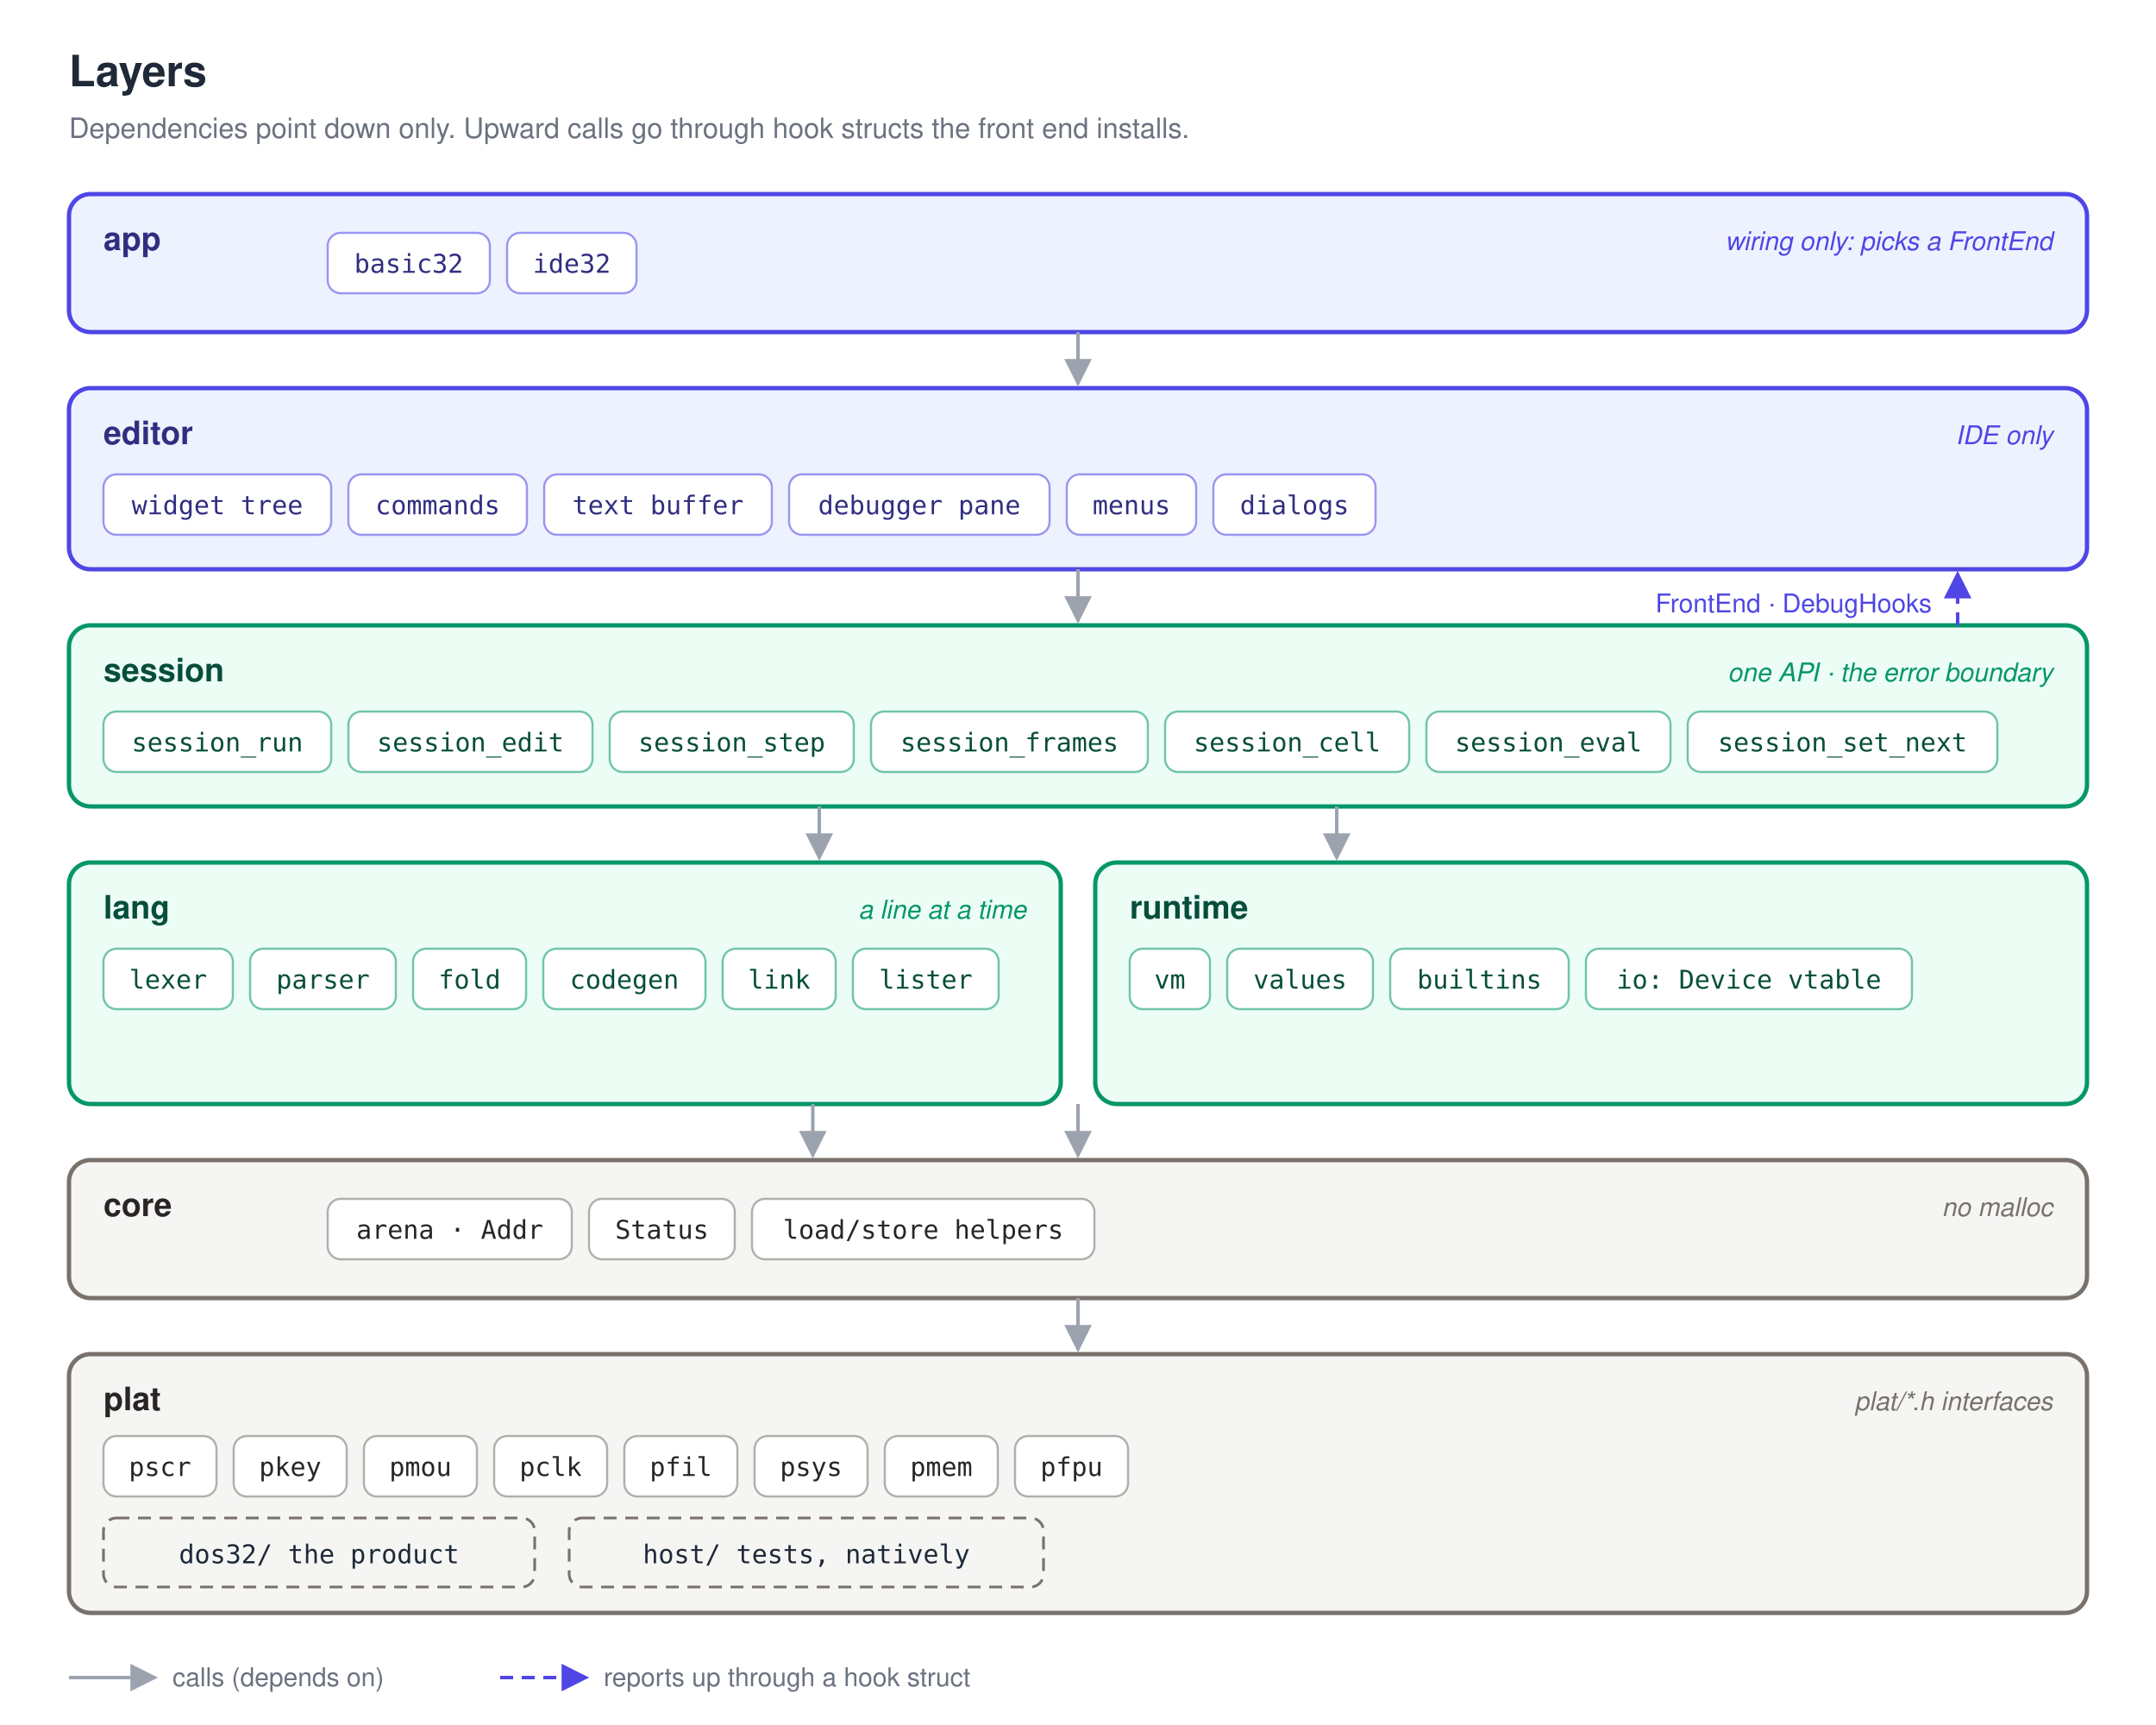
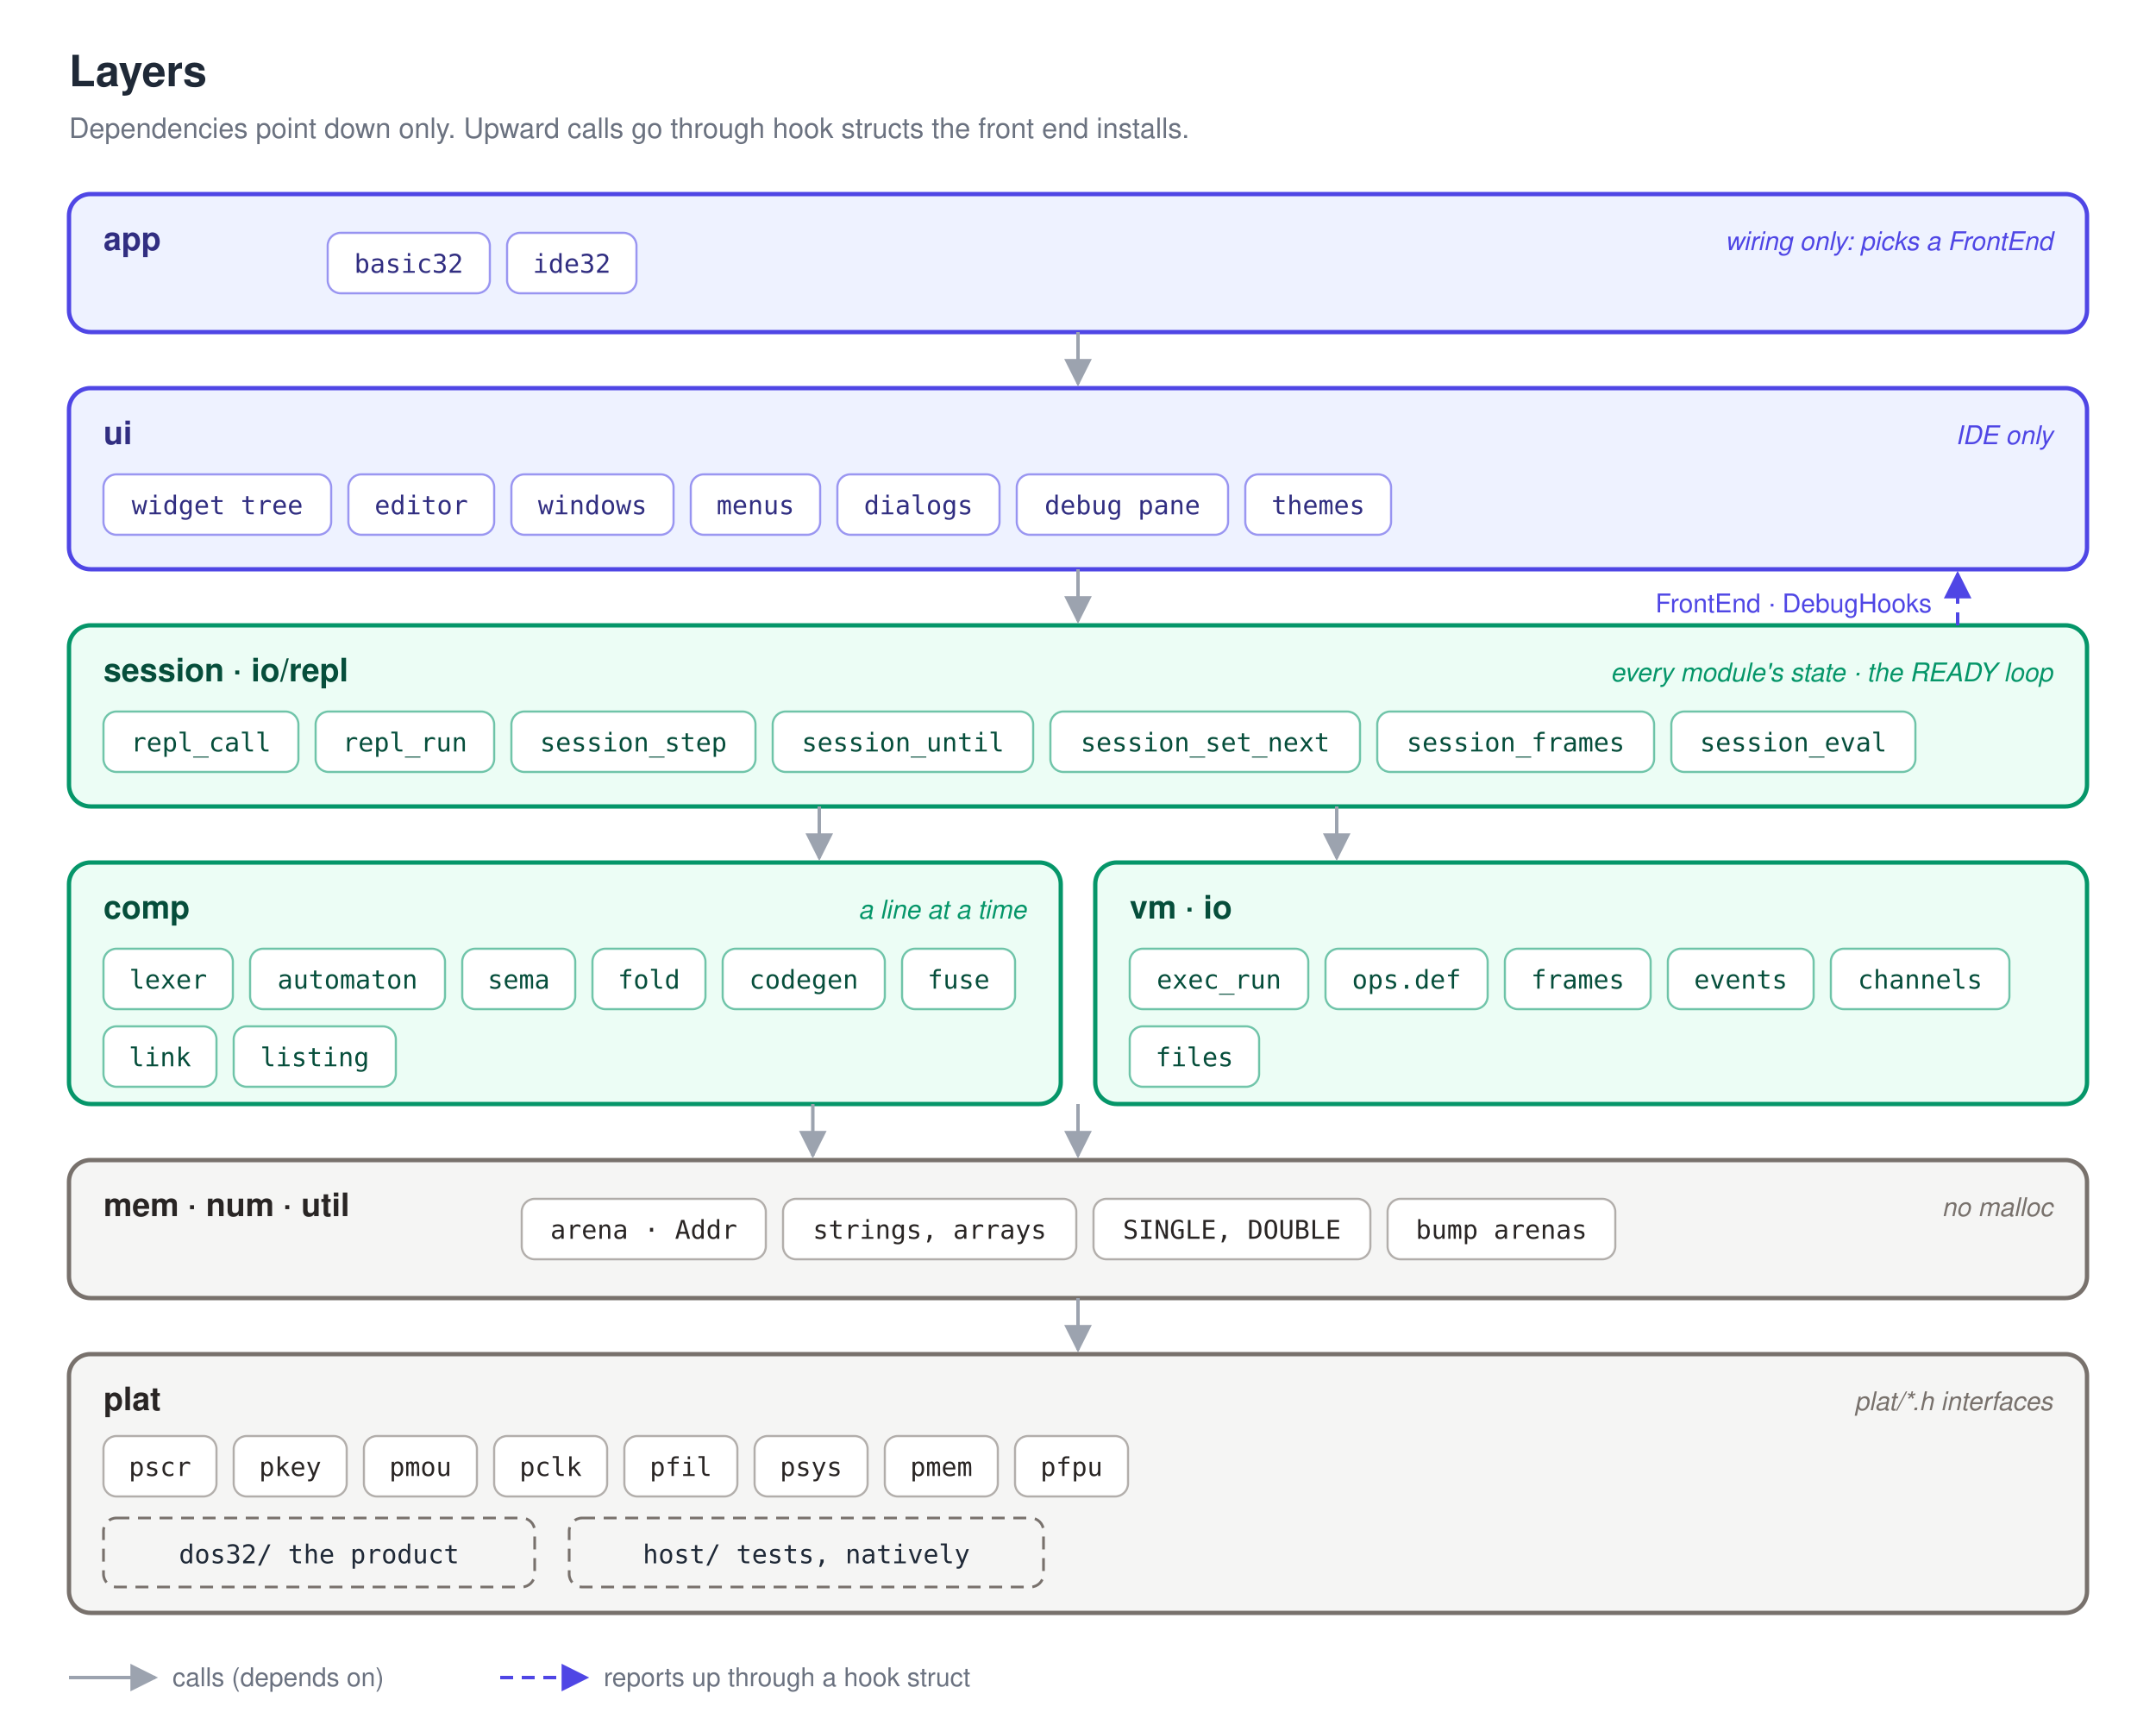
<svg xmlns="http://www.w3.org/2000/svg" width="1000" height="800" viewBox="0 0 1000 800">
  <defs>
    <marker id="ah4f46e5" viewBox="0 0 10 10" refX="9" refY="5" markerWidth="8" markerHeight="8" orient="auto-start-reverse">
      <path d="M0,0 L10,5 L0,10 z" fill="#4f46e5" />
    </marker>
    <marker id="ah9ca3af" viewBox="0 0 10 10" refX="9" refY="5" markerWidth="8" markerHeight="8" orient="auto-start-reverse">
      <path d="M0,0 L10,5 L0,10 z" fill="#9ca3af" />
    </marker>
  </defs>
  <rect width="1000" height="800" fill="#ffffff" />
  <text x="32" y="40" font-family="-apple-system, 'Segoe UI', Helvetica, Arial, sans-serif" font-size="20" font-weight="700" fill="#1f2937" text-anchor="start">Layers</text>
  <text x="32" y="64" font-family="-apple-system, 'Segoe UI', Helvetica, Arial, sans-serif" font-size="13" font-weight="400" fill="#6b7280" text-anchor="start">Dependencies point down only. Upward calls go through hook structs the front end installs.</text>
  <rect x="32" y="90" width="936" height="64" rx="10" fill="#eef2ff" stroke="#4f46e5" stroke-width="2" />
  <text x="48" y="116" font-family="-apple-system, 'Segoe UI', Helvetica, Arial, sans-serif" font-size="15" font-weight="700" fill="#312e81" text-anchor="start">app</text>
  <text x="952" y="116" font-family="-apple-system, 'Segoe UI', Helvetica, Arial, sans-serif" font-size="12" font-weight="400" fill="#4f46e5" text-anchor="end" font-style="italic">wiring only: picks a FrontEnd</text>
  <rect x="152" y="108" width="75.2" height="28" rx="6" fill="#ffffff" stroke="#4f46e5" stroke-opacity="0.55" />
  <text x="189.6" y="126.5" font-family="'SF Mono', Menlo, Consolas, monospace" font-size="12" font-weight="400" fill="#312e81" text-anchor="middle">basic32</text>
  <rect x="235.2" y="108" width="60.0" height="28" rx="6" fill="#ffffff" stroke="#4f46e5" stroke-opacity="0.55" />
  <text x="265.2" y="126.5" font-family="'SF Mono', Menlo, Consolas, monospace" font-size="12" font-weight="400" fill="#312e81" text-anchor="middle">ide32</text>
  <rect x="32" y="180" width="936" height="84" rx="10" fill="#eef2ff" stroke="#4f46e5" stroke-width="2" />
-   <text x="48" y="206" font-family="-apple-system, 'Segoe UI', Helvetica, Arial, sans-serif" font-size="15" font-weight="700" fill="#312e81" text-anchor="start">editor</text>
+   <text x="48" y="206" font-family="-apple-system, 'Segoe UI', Helvetica, Arial, sans-serif" font-size="15" font-weight="700" fill="#312e81" text-anchor="start">ui</text>
  <text x="952" y="206" font-family="-apple-system, 'Segoe UI', Helvetica, Arial, sans-serif" font-size="12" font-weight="400" fill="#4f46e5" text-anchor="end" font-style="italic">IDE only</text>
  <rect x="48" y="220" width="105.6" height="28" rx="6" fill="#ffffff" stroke="#4f46e5" stroke-opacity="0.55" />
  <text x="100.8" y="238.5" font-family="'SF Mono', Menlo, Consolas, monospace" font-size="12" font-weight="400" fill="#312e81" text-anchor="middle">widget tree</text>
-   <rect x="161.6" y="220" width="82.8" height="28" rx="6" fill="#ffffff" stroke="#4f46e5" stroke-opacity="0.55" />
-   <text x="203.0" y="238.5" font-family="'SF Mono', Menlo, Consolas, monospace" font-size="12" font-weight="400" fill="#312e81" text-anchor="middle">commands</text>
-   <rect x="252.4" y="220" width="105.6" height="28" rx="6" fill="#ffffff" stroke="#4f46e5" stroke-opacity="0.55" />
-   <text x="305.2" y="238.5" font-family="'SF Mono', Menlo, Consolas, monospace" font-size="12" font-weight="400" fill="#312e81" text-anchor="middle">text buffer</text>
-   <rect x="366.0" y="220" width="120.8" height="28" rx="6" fill="#ffffff" stroke="#4f46e5" stroke-opacity="0.55" />
-   <text x="426.4" y="238.5" font-family="'SF Mono', Menlo, Consolas, monospace" font-size="12" font-weight="400" fill="#312e81" text-anchor="middle">debugger pane</text>
-   <rect x="494.8" y="220" width="60.0" height="28" rx="6" fill="#ffffff" stroke="#4f46e5" stroke-opacity="0.55" />
-   <text x="524.8" y="238.5" font-family="'SF Mono', Menlo, Consolas, monospace" font-size="12" font-weight="400" fill="#312e81" text-anchor="middle">menus</text>
-   <rect x="562.8" y="220" width="75.2" height="28" rx="6" fill="#ffffff" stroke="#4f46e5" stroke-opacity="0.55" />
-   <text x="600.4" y="238.5" font-family="'SF Mono', Menlo, Consolas, monospace" font-size="12" font-weight="400" fill="#312e81" text-anchor="middle">dialogs</text>
+   <rect x="161.6" y="220" width="67.6" height="28" rx="6" fill="#ffffff" stroke="#4f46e5" stroke-opacity="0.55" />
+   <text x="195.4" y="238.5" font-family="'SF Mono', Menlo, Consolas, monospace" font-size="12" font-weight="400" fill="#312e81" text-anchor="middle">editor</text>
+   <rect x="237.2" y="220" width="75.2" height="28" rx="6" fill="#ffffff" stroke="#4f46e5" stroke-opacity="0.55" />
+   <text x="274.8" y="238.5" font-family="'SF Mono', Menlo, Consolas, monospace" font-size="12" font-weight="400" fill="#312e81" text-anchor="middle">windows</text>
+   <rect x="320.4" y="220" width="60.0" height="28" rx="6" fill="#ffffff" stroke="#4f46e5" stroke-opacity="0.55" />
+   <text x="350.4" y="238.5" font-family="'SF Mono', Menlo, Consolas, monospace" font-size="12" font-weight="400" fill="#312e81" text-anchor="middle">menus</text>
+   <rect x="388.4" y="220" width="75.2" height="28" rx="6" fill="#ffffff" stroke="#4f46e5" stroke-opacity="0.55" />
+   <text x="426.0" y="238.5" font-family="'SF Mono', Menlo, Consolas, monospace" font-size="12" font-weight="400" fill="#312e81" text-anchor="middle">dialogs</text>
+   <rect x="471.6" y="220" width="98.0" height="28" rx="6" fill="#ffffff" stroke="#4f46e5" stroke-opacity="0.55" />
+   <text x="520.6" y="238.5" font-family="'SF Mono', Menlo, Consolas, monospace" font-size="12" font-weight="400" fill="#312e81" text-anchor="middle">debug pane</text>
+   <rect x="577.6" y="220" width="67.6" height="28" rx="6" fill="#ffffff" stroke="#4f46e5" stroke-opacity="0.55" />
+   <text x="611.4" y="238.5" font-family="'SF Mono', Menlo, Consolas, monospace" font-size="12" font-weight="400" fill="#312e81" text-anchor="middle">themes</text>
  <rect x="32" y="290" width="936" height="84" rx="10" fill="#ecfdf5" stroke="#059669" stroke-width="2" />
-   <text x="48" y="316" font-family="-apple-system, 'Segoe UI', Helvetica, Arial, sans-serif" font-size="15" font-weight="700" fill="#064e3b" text-anchor="start">session</text>
-   <text x="952" y="316" font-family="-apple-system, 'Segoe UI', Helvetica, Arial, sans-serif" font-size="12" font-weight="400" fill="#059669" text-anchor="end" font-style="italic">one API · the error boundary</text>
-   <rect x="48" y="330" width="105.6" height="28" rx="6" fill="#ffffff" stroke="#059669" stroke-opacity="0.55" />
-   <text x="100.8" y="348.5" font-family="'SF Mono', Menlo, Consolas, monospace" font-size="12" font-weight="400" fill="#064e3b" text-anchor="middle">session_run</text>
-   <rect x="161.6" y="330" width="113.2" height="28" rx="6" fill="#ffffff" stroke="#059669" stroke-opacity="0.55" />
-   <text x="218.2" y="348.5" font-family="'SF Mono', Menlo, Consolas, monospace" font-size="12" font-weight="400" fill="#064e3b" text-anchor="middle">session_edit</text>
-   <rect x="282.8" y="330" width="113.2" height="28" rx="6" fill="#ffffff" stroke="#059669" stroke-opacity="0.55" />
-   <text x="339.4" y="348.5" font-family="'SF Mono', Menlo, Consolas, monospace" font-size="12" font-weight="400" fill="#064e3b" text-anchor="middle">session_step</text>
-   <rect x="404" y="330" width="128.4" height="28" rx="6" fill="#ffffff" stroke="#059669" stroke-opacity="0.55" />
-   <text x="468.2" y="348.5" font-family="'SF Mono', Menlo, Consolas, monospace" font-size="12" font-weight="400" fill="#064e3b" text-anchor="middle">session_frames</text>
-   <rect x="540.4" y="330" width="113.2" height="28" rx="6" fill="#ffffff" stroke="#059669" stroke-opacity="0.55" />
-   <text x="597" y="348.5" font-family="'SF Mono', Menlo, Consolas, monospace" font-size="12" font-weight="400" fill="#064e3b" text-anchor="middle">session_cell</text>
-   <rect x="661.6" y="330" width="113.2" height="28" rx="6" fill="#ffffff" stroke="#059669" stroke-opacity="0.55" />
-   <text x="718.2" y="348.5" font-family="'SF Mono', Menlo, Consolas, monospace" font-size="12" font-weight="400" fill="#064e3b" text-anchor="middle">session_eval</text>
-   <rect x="782.8" y="330" width="143.6" height="28" rx="6" fill="#ffffff" stroke="#059669" stroke-opacity="0.55" />
-   <text x="854.6" y="348.5" font-family="'SF Mono', Menlo, Consolas, monospace" font-size="12" font-weight="400" fill="#064e3b" text-anchor="middle">session_set_next</text>
+   <text x="48" y="316" font-family="-apple-system, 'Segoe UI', Helvetica, Arial, sans-serif" font-size="15" font-weight="700" fill="#064e3b" text-anchor="start">session · io/repl</text>
+   <text x="952" y="316" font-family="-apple-system, 'Segoe UI', Helvetica, Arial, sans-serif" font-size="12" font-weight="400" fill="#059669" text-anchor="end" font-style="italic">every module's state · the READY loop</text>
+   <rect x="48" y="330" width="90.4" height="28" rx="6" fill="#ffffff" stroke="#059669" stroke-opacity="0.55" />
+   <text x="93.2" y="348.5" font-family="'SF Mono', Menlo, Consolas, monospace" font-size="12" font-weight="400" fill="#064e3b" text-anchor="middle">repl_call</text>
+   <rect x="146.4" y="330" width="82.8" height="28" rx="6" fill="#ffffff" stroke="#059669" stroke-opacity="0.55" />
+   <text x="187.8" y="348.5" font-family="'SF Mono', Menlo, Consolas, monospace" font-size="12" font-weight="400" fill="#064e3b" text-anchor="middle">repl_run</text>
+   <rect x="237.2" y="330" width="113.2" height="28" rx="6" fill="#ffffff" stroke="#059669" stroke-opacity="0.55" />
+   <text x="293.8" y="348.5" font-family="'SF Mono', Menlo, Consolas, monospace" font-size="12" font-weight="400" fill="#064e3b" text-anchor="middle">session_step</text>
+   <rect x="358.4" y="330" width="120.8" height="28" rx="6" fill="#ffffff" stroke="#059669" stroke-opacity="0.55" />
+   <text x="418.8" y="348.5" font-family="'SF Mono', Menlo, Consolas, monospace" font-size="12" font-weight="400" fill="#064e3b" text-anchor="middle">session_until</text>
+   <rect x="487.2" y="330" width="143.6" height="28" rx="6" fill="#ffffff" stroke="#059669" stroke-opacity="0.55" />
+   <text x="559.0" y="348.5" font-family="'SF Mono', Menlo, Consolas, monospace" font-size="12" font-weight="400" fill="#064e3b" text-anchor="middle">session_set_next</text>
+   <rect x="638.8" y="330" width="128.4" height="28" rx="6" fill="#ffffff" stroke="#059669" stroke-opacity="0.55" />
+   <text x="703.0" y="348.5" font-family="'SF Mono', Menlo, Consolas, monospace" font-size="12" font-weight="400" fill="#064e3b" text-anchor="middle">session_frames</text>
+   <rect x="775.2" y="330" width="113.2" height="28" rx="6" fill="#ffffff" stroke="#059669" stroke-opacity="0.55" />
+   <text x="831.8" y="348.5" font-family="'SF Mono', Menlo, Consolas, monospace" font-size="12" font-weight="400" fill="#064e3b" text-anchor="middle">session_eval</text>
  <rect x="32" y="400" width="460.0" height="112" rx="10" fill="#ecfdf5" stroke="#059669" stroke-width="2" />
-   <text x="48" y="426" font-family="-apple-system, 'Segoe UI', Helvetica, Arial, sans-serif" font-size="15" font-weight="700" fill="#064e3b" text-anchor="start">lang</text>
+   <text x="48" y="426" font-family="-apple-system, 'Segoe UI', Helvetica, Arial, sans-serif" font-size="15" font-weight="700" fill="#064e3b" text-anchor="start">comp</text>
  <text x="476.0" y="426" font-family="-apple-system, 'Segoe UI', Helvetica, Arial, sans-serif" font-size="12" font-weight="400" fill="#059669" text-anchor="end" font-style="italic">a line at a time</text>
  <rect x="48" y="440" width="60.0" height="28" rx="6" fill="#ffffff" stroke="#059669" stroke-opacity="0.55" />
  <text x="78.0" y="458.5" font-family="'SF Mono', Menlo, Consolas, monospace" font-size="12" font-weight="400" fill="#064e3b" text-anchor="middle">lexer</text>
-   <rect x="116.0" y="440" width="67.6" height="28" rx="6" fill="#ffffff" stroke="#059669" stroke-opacity="0.55" />
-   <text x="149.8" y="458.5" font-family="'SF Mono', Menlo, Consolas, monospace" font-size="12" font-weight="400" fill="#064e3b" text-anchor="middle">parser</text>
-   <rect x="191.6" y="440" width="52.4" height="28" rx="6" fill="#ffffff" stroke="#059669" stroke-opacity="0.55" />
-   <text x="217.8" y="458.5" font-family="'SF Mono', Menlo, Consolas, monospace" font-size="12" font-weight="400" fill="#064e3b" text-anchor="middle">fold</text>
-   <rect x="252.0" y="440" width="75.2" height="28" rx="6" fill="#ffffff" stroke="#059669" stroke-opacity="0.55" />
-   <text x="289.6" y="458.5" font-family="'SF Mono', Menlo, Consolas, monospace" font-size="12" font-weight="400" fill="#064e3b" text-anchor="middle">codegen</text>
-   <rect x="335.2" y="440" width="52.4" height="28" rx="6" fill="#ffffff" stroke="#059669" stroke-opacity="0.55" />
-   <text x="361.4" y="458.5" font-family="'SF Mono', Menlo, Consolas, monospace" font-size="12" font-weight="400" fill="#064e3b" text-anchor="middle">link</text>
-   <rect x="395.6" y="440" width="67.6" height="28" rx="6" fill="#ffffff" stroke="#059669" stroke-opacity="0.55" />
-   <text x="429.4" y="458.5" font-family="'SF Mono', Menlo, Consolas, monospace" font-size="12" font-weight="400" fill="#064e3b" text-anchor="middle">lister</text>
+   <rect x="116.0" y="440" width="90.4" height="28" rx="6" fill="#ffffff" stroke="#059669" stroke-opacity="0.55" />
+   <text x="161.2" y="458.5" font-family="'SF Mono', Menlo, Consolas, monospace" font-size="12" font-weight="400" fill="#064e3b" text-anchor="middle">automaton</text>
+   <rect x="214.4" y="440" width="52.4" height="28" rx="6" fill="#ffffff" stroke="#059669" stroke-opacity="0.55" />
+   <text x="240.6" y="458.5" font-family="'SF Mono', Menlo, Consolas, monospace" font-size="12" font-weight="400" fill="#064e3b" text-anchor="middle">sema</text>
+   <rect x="274.8" y="440" width="52.4" height="28" rx="6" fill="#ffffff" stroke="#059669" stroke-opacity="0.55" />
+   <text x="301" y="458.5" font-family="'SF Mono', Menlo, Consolas, monospace" font-size="12" font-weight="400" fill="#064e3b" text-anchor="middle">fold</text>
+   <rect x="335.2" y="440" width="75.2" height="28" rx="6" fill="#ffffff" stroke="#059669" stroke-opacity="0.55" />
+   <text x="372.8" y="458.5" font-family="'SF Mono', Menlo, Consolas, monospace" font-size="12" font-weight="400" fill="#064e3b" text-anchor="middle">codegen</text>
+   <rect x="418.4" y="440" width="52.4" height="28" rx="6" fill="#ffffff" stroke="#059669" stroke-opacity="0.55" />
+   <text x="444.6" y="458.5" font-family="'SF Mono', Menlo, Consolas, monospace" font-size="12" font-weight="400" fill="#064e3b" text-anchor="middle">fuse</text>
+   <rect x="48" y="476" width="52.4" height="28" rx="6" fill="#ffffff" stroke="#059669" stroke-opacity="0.55" />
+   <text x="74.2" y="494.5" font-family="'SF Mono', Menlo, Consolas, monospace" font-size="12" font-weight="400" fill="#064e3b" text-anchor="middle">link</text>
+   <rect x="108.4" y="476" width="75.2" height="28" rx="6" fill="#ffffff" stroke="#059669" stroke-opacity="0.55" />
+   <text x="146.0" y="494.5" font-family="'SF Mono', Menlo, Consolas, monospace" font-size="12" font-weight="400" fill="#064e3b" text-anchor="middle">listing</text>
  <rect x="508.0" y="400" width="460.0" height="112" rx="10" fill="#ecfdf5" stroke="#059669" stroke-width="2" />
-   <text x="524.0" y="426" font-family="-apple-system, 'Segoe UI', Helvetica, Arial, sans-serif" font-size="15" font-weight="700" fill="#064e3b" text-anchor="start">runtime</text>
-   <rect x="524.0" y="440" width="37.2" height="28" rx="6" fill="#ffffff" stroke="#059669" stroke-opacity="0.55" />
-   <text x="542.6" y="458.5" font-family="'SF Mono', Menlo, Consolas, monospace" font-size="12" font-weight="400" fill="#064e3b" text-anchor="middle">vm</text>
-   <rect x="569.2" y="440" width="67.6" height="28" rx="6" fill="#ffffff" stroke="#059669" stroke-opacity="0.55" />
-   <text x="603.0" y="458.5" font-family="'SF Mono', Menlo, Consolas, monospace" font-size="12" font-weight="400" fill="#064e3b" text-anchor="middle">values</text>
-   <rect x="644.8" y="440" width="82.8" height="28" rx="6" fill="#ffffff" stroke="#059669" stroke-opacity="0.55" />
-   <text x="686.2" y="458.5" font-family="'SF Mono', Menlo, Consolas, monospace" font-size="12" font-weight="400" fill="#064e3b" text-anchor="middle">builtins</text>
-   <rect x="735.6" y="440" width="151.2" height="28" rx="6" fill="#ffffff" stroke="#059669" stroke-opacity="0.55" />
-   <text x="811.2" y="458.5" font-family="'SF Mono', Menlo, Consolas, monospace" font-size="12" font-weight="400" fill="#064e3b" text-anchor="middle">io: Device vtable</text>
+   <text x="524.0" y="426" font-family="-apple-system, 'Segoe UI', Helvetica, Arial, sans-serif" font-size="15" font-weight="700" fill="#064e3b" text-anchor="start">vm · io</text>
+   <rect x="524.0" y="440" width="82.8" height="28" rx="6" fill="#ffffff" stroke="#059669" stroke-opacity="0.55" />
+   <text x="565.4" y="458.5" font-family="'SF Mono', Menlo, Consolas, monospace" font-size="12" font-weight="400" fill="#064e3b" text-anchor="middle">exec_run</text>
+   <rect x="614.8" y="440" width="75.2" height="28" rx="6" fill="#ffffff" stroke="#059669" stroke-opacity="0.55" />
+   <text x="652.4" y="458.5" font-family="'SF Mono', Menlo, Consolas, monospace" font-size="12" font-weight="400" fill="#064e3b" text-anchor="middle">ops.def</text>
+   <rect x="698.0" y="440" width="67.6" height="28" rx="6" fill="#ffffff" stroke="#059669" stroke-opacity="0.55" />
+   <text x="731.8" y="458.5" font-family="'SF Mono', Menlo, Consolas, monospace" font-size="12" font-weight="400" fill="#064e3b" text-anchor="middle">frames</text>
+   <rect x="773.6" y="440" width="67.6" height="28" rx="6" fill="#ffffff" stroke="#059669" stroke-opacity="0.55" />
+   <text x="807.4" y="458.5" font-family="'SF Mono', Menlo, Consolas, monospace" font-size="12" font-weight="400" fill="#064e3b" text-anchor="middle">events</text>
+   <rect x="849.2" y="440" width="82.8" height="28" rx="6" fill="#ffffff" stroke="#059669" stroke-opacity="0.55" />
+   <text x="890.6" y="458.5" font-family="'SF Mono', Menlo, Consolas, monospace" font-size="12" font-weight="400" fill="#064e3b" text-anchor="middle">channels</text>
+   <rect x="524.0" y="476" width="60.0" height="28" rx="6" fill="#ffffff" stroke="#059669" stroke-opacity="0.55" />
+   <text x="554.0" y="494.5" font-family="'SF Mono', Menlo, Consolas, monospace" font-size="12" font-weight="400" fill="#064e3b" text-anchor="middle">files</text>
  <rect x="32" y="538" width="936" height="64" rx="10" fill="#f5f5f4" stroke="#78716c" stroke-width="2" />
-   <text x="48" y="564" font-family="-apple-system, 'Segoe UI', Helvetica, Arial, sans-serif" font-size="15" font-weight="700" fill="#292524" text-anchor="start">core</text>
+   <text x="48" y="564" font-family="-apple-system, 'Segoe UI', Helvetica, Arial, sans-serif" font-size="15" font-weight="700" fill="#292524" text-anchor="start">mem · num · util</text>
  <text x="952" y="564" font-family="-apple-system, 'Segoe UI', Helvetica, Arial, sans-serif" font-size="12" font-weight="400" fill="#78716c" text-anchor="end" font-style="italic">no malloc</text>
-   <rect x="152" y="556" width="113.2" height="28" rx="6" fill="#ffffff" stroke="#78716c" stroke-opacity="0.55" />
-   <text x="208.6" y="574.5" font-family="'SF Mono', Menlo, Consolas, monospace" font-size="12" font-weight="400" fill="#292524" text-anchor="middle">arena · Addr</text>
-   <rect x="273.2" y="556" width="67.6" height="28" rx="6" fill="#ffffff" stroke="#78716c" stroke-opacity="0.55" />
-   <text x="307.0" y="574.5" font-family="'SF Mono', Menlo, Consolas, monospace" font-size="12" font-weight="400" fill="#292524" text-anchor="middle">Status</text>
-   <rect x="348.8" y="556" width="158.8" height="28" rx="6" fill="#ffffff" stroke="#78716c" stroke-opacity="0.55" />
-   <text x="428.2" y="574.5" font-family="'SF Mono', Menlo, Consolas, monospace" font-size="12" font-weight="400" fill="#292524" text-anchor="middle">load/store helpers</text>
+   <rect x="242" y="556" width="113.2" height="28" rx="6" fill="#ffffff" stroke="#78716c" stroke-opacity="0.55" />
+   <text x="298.6" y="574.5" font-family="'SF Mono', Menlo, Consolas, monospace" font-size="12" font-weight="400" fill="#292524" text-anchor="middle">arena · Addr</text>
+   <rect x="363.2" y="556" width="136.0" height="28" rx="6" fill="#ffffff" stroke="#78716c" stroke-opacity="0.55" />
+   <text x="431.2" y="574.5" font-family="'SF Mono', Menlo, Consolas, monospace" font-size="12" font-weight="400" fill="#292524" text-anchor="middle">strings, arrays</text>
+   <rect x="507.2" y="556" width="128.4" height="28" rx="6" fill="#ffffff" stroke="#78716c" stroke-opacity="0.55" />
+   <text x="571.4" y="574.5" font-family="'SF Mono', Menlo, Consolas, monospace" font-size="12" font-weight="400" fill="#292524" text-anchor="middle">SINGLE, DOUBLE</text>
+   <rect x="643.6" y="556" width="105.6" height="28" rx="6" fill="#ffffff" stroke="#78716c" stroke-opacity="0.55" />
+   <text x="696.4" y="574.5" font-family="'SF Mono', Menlo, Consolas, monospace" font-size="12" font-weight="400" fill="#292524" text-anchor="middle">bump arenas</text>
  <rect x="32" y="628" width="936" height="120" rx="10" fill="#f5f5f4" stroke="#78716c" stroke-width="2" />
  <text x="48" y="654" font-family="-apple-system, 'Segoe UI', Helvetica, Arial, sans-serif" font-size="15" font-weight="700" fill="#292524" text-anchor="start">plat</text>
  <text x="952" y="654" font-family="-apple-system, 'Segoe UI', Helvetica, Arial, sans-serif" font-size="12" font-weight="400" fill="#78716c" text-anchor="end" font-style="italic">plat/*.h interfaces</text>
  <rect x="48" y="666" width="52.4" height="28" rx="6" fill="#ffffff" stroke="#78716c" stroke-opacity="0.55" />
  <text x="74.2" y="684.5" font-family="'SF Mono', Menlo, Consolas, monospace" font-size="12" font-weight="400" fill="#292524" text-anchor="middle">pscr</text>
  <rect x="108.4" y="666" width="52.4" height="28" rx="6" fill="#ffffff" stroke="#78716c" stroke-opacity="0.55" />
  <text x="134.6" y="684.5" font-family="'SF Mono', Menlo, Consolas, monospace" font-size="12" font-weight="400" fill="#292524" text-anchor="middle">pkey</text>
  <rect x="168.8" y="666" width="52.4" height="28" rx="6" fill="#ffffff" stroke="#78716c" stroke-opacity="0.55" />
  <text x="195.0" y="684.5" font-family="'SF Mono', Menlo, Consolas, monospace" font-size="12" font-weight="400" fill="#292524" text-anchor="middle">pmou</text>
  <rect x="229.2" y="666" width="52.4" height="28" rx="6" fill="#ffffff" stroke="#78716c" stroke-opacity="0.55" />
  <text x="255.4" y="684.5" font-family="'SF Mono', Menlo, Consolas, monospace" font-size="12" font-weight="400" fill="#292524" text-anchor="middle">pclk</text>
  <rect x="289.6" y="666" width="52.4" height="28" rx="6" fill="#ffffff" stroke="#78716c" stroke-opacity="0.55" />
  <text x="315.8" y="684.5" font-family="'SF Mono', Menlo, Consolas, monospace" font-size="12" font-weight="400" fill="#292524" text-anchor="middle">pfil</text>
  <rect x="350.0" y="666" width="52.4" height="28" rx="6" fill="#ffffff" stroke="#78716c" stroke-opacity="0.55" />
  <text x="376.2" y="684.5" font-family="'SF Mono', Menlo, Consolas, monospace" font-size="12" font-weight="400" fill="#292524" text-anchor="middle">psys</text>
  <rect x="410.4" y="666" width="52.4" height="28" rx="6" fill="#ffffff" stroke="#78716c" stroke-opacity="0.55" />
  <text x="436.6" y="684.5" font-family="'SF Mono', Menlo, Consolas, monospace" font-size="12" font-weight="400" fill="#292524" text-anchor="middle">pmem</text>
  <rect x="470.8" y="666" width="52.4" height="28" rx="6" fill="#ffffff" stroke="#78716c" stroke-opacity="0.55" />
  <text x="497" y="684.5" font-family="'SF Mono', Menlo, Consolas, monospace" font-size="12" font-weight="400" fill="#292524" text-anchor="middle">pfpu</text>
  <rect x="48" y="704" width="200" height="32" rx="6" fill="#f5f5f4" stroke="#78716c" stroke-width="1.25" stroke-dasharray="6 4" />
  <text x="148" y="725" font-family="'SF Mono', Menlo, Consolas, monospace" font-size="12" font-weight="400" fill="#1f2937" text-anchor="middle">dos32/  the product</text>
  <rect x="264" y="704" width="220" height="32" rx="6" fill="#f5f5f4" stroke="#78716c" stroke-width="1.25" stroke-dasharray="6 4" />
  <text x="374" y="725" font-family="'SF Mono', Menlo, Consolas, monospace" font-size="12" font-weight="400" fill="#1f2937" text-anchor="middle">host/  tests, natively</text>
  <path d="M500.0,154 L500.0,178" fill="none" stroke="#9ca3af" stroke-width="1.6" marker-end="url(#ah9ca3af)" />
  <path d="M500.0,264 L500.0,288" fill="none" stroke="#9ca3af" stroke-width="1.6" marker-end="url(#ah9ca3af)" />
  <path d="M500.0,512 L500.0,536" fill="none" stroke="#9ca3af" stroke-width="1.6" marker-end="url(#ah9ca3af)" />
  <path d="M500.0,602 L500.0,626" fill="none" stroke="#9ca3af" stroke-width="1.6" marker-end="url(#ah9ca3af)" />
  <path d="M380.0,374 L380.0,398" fill="none" stroke="#9ca3af" stroke-width="1.6" marker-end="url(#ah9ca3af)" />
  <path d="M620.0,374 L620.0,398" fill="none" stroke="#9ca3af" stroke-width="1.6" marker-end="url(#ah9ca3af)" />
  <path d="M377.0,512 L377.0,536" fill="none" stroke="#9ca3af" stroke-width="1.6" marker-end="url(#ah9ca3af)" />
  <path d="M908,290 L908,266" fill="none" stroke="#4f46e5" stroke-width="1.6" stroke-dasharray="6 4" marker-end="url(#ah4f46e5)" />
  <text x="896" y="284" font-family="-apple-system, 'Segoe UI', Helvetica, Arial, sans-serif" font-size="12" font-weight="400" fill="#4f46e5" text-anchor="end">FrontEnd · DebugHooks</text>
  <path d="M32,778 L72,778" fill="none" stroke="#9ca3af" stroke-width="1.6" marker-end="url(#ah9ca3af)" />
  <text x="80" y="782" font-family="-apple-system, 'Segoe UI', Helvetica, Arial, sans-serif" font-size="12" font-weight="400" fill="#6b7280" text-anchor="start">calls (depends on)</text>
  <path d="M232,778 L272,778" fill="none" stroke="#4f46e5" stroke-width="1.6" stroke-dasharray="6 4" marker-end="url(#ah4f46e5)" />
  <text x="280" y="782" font-family="-apple-system, 'Segoe UI', Helvetica, Arial, sans-serif" font-size="12" font-weight="400" fill="#6b7280" text-anchor="start">reports up through a hook struct</text>
</svg>
